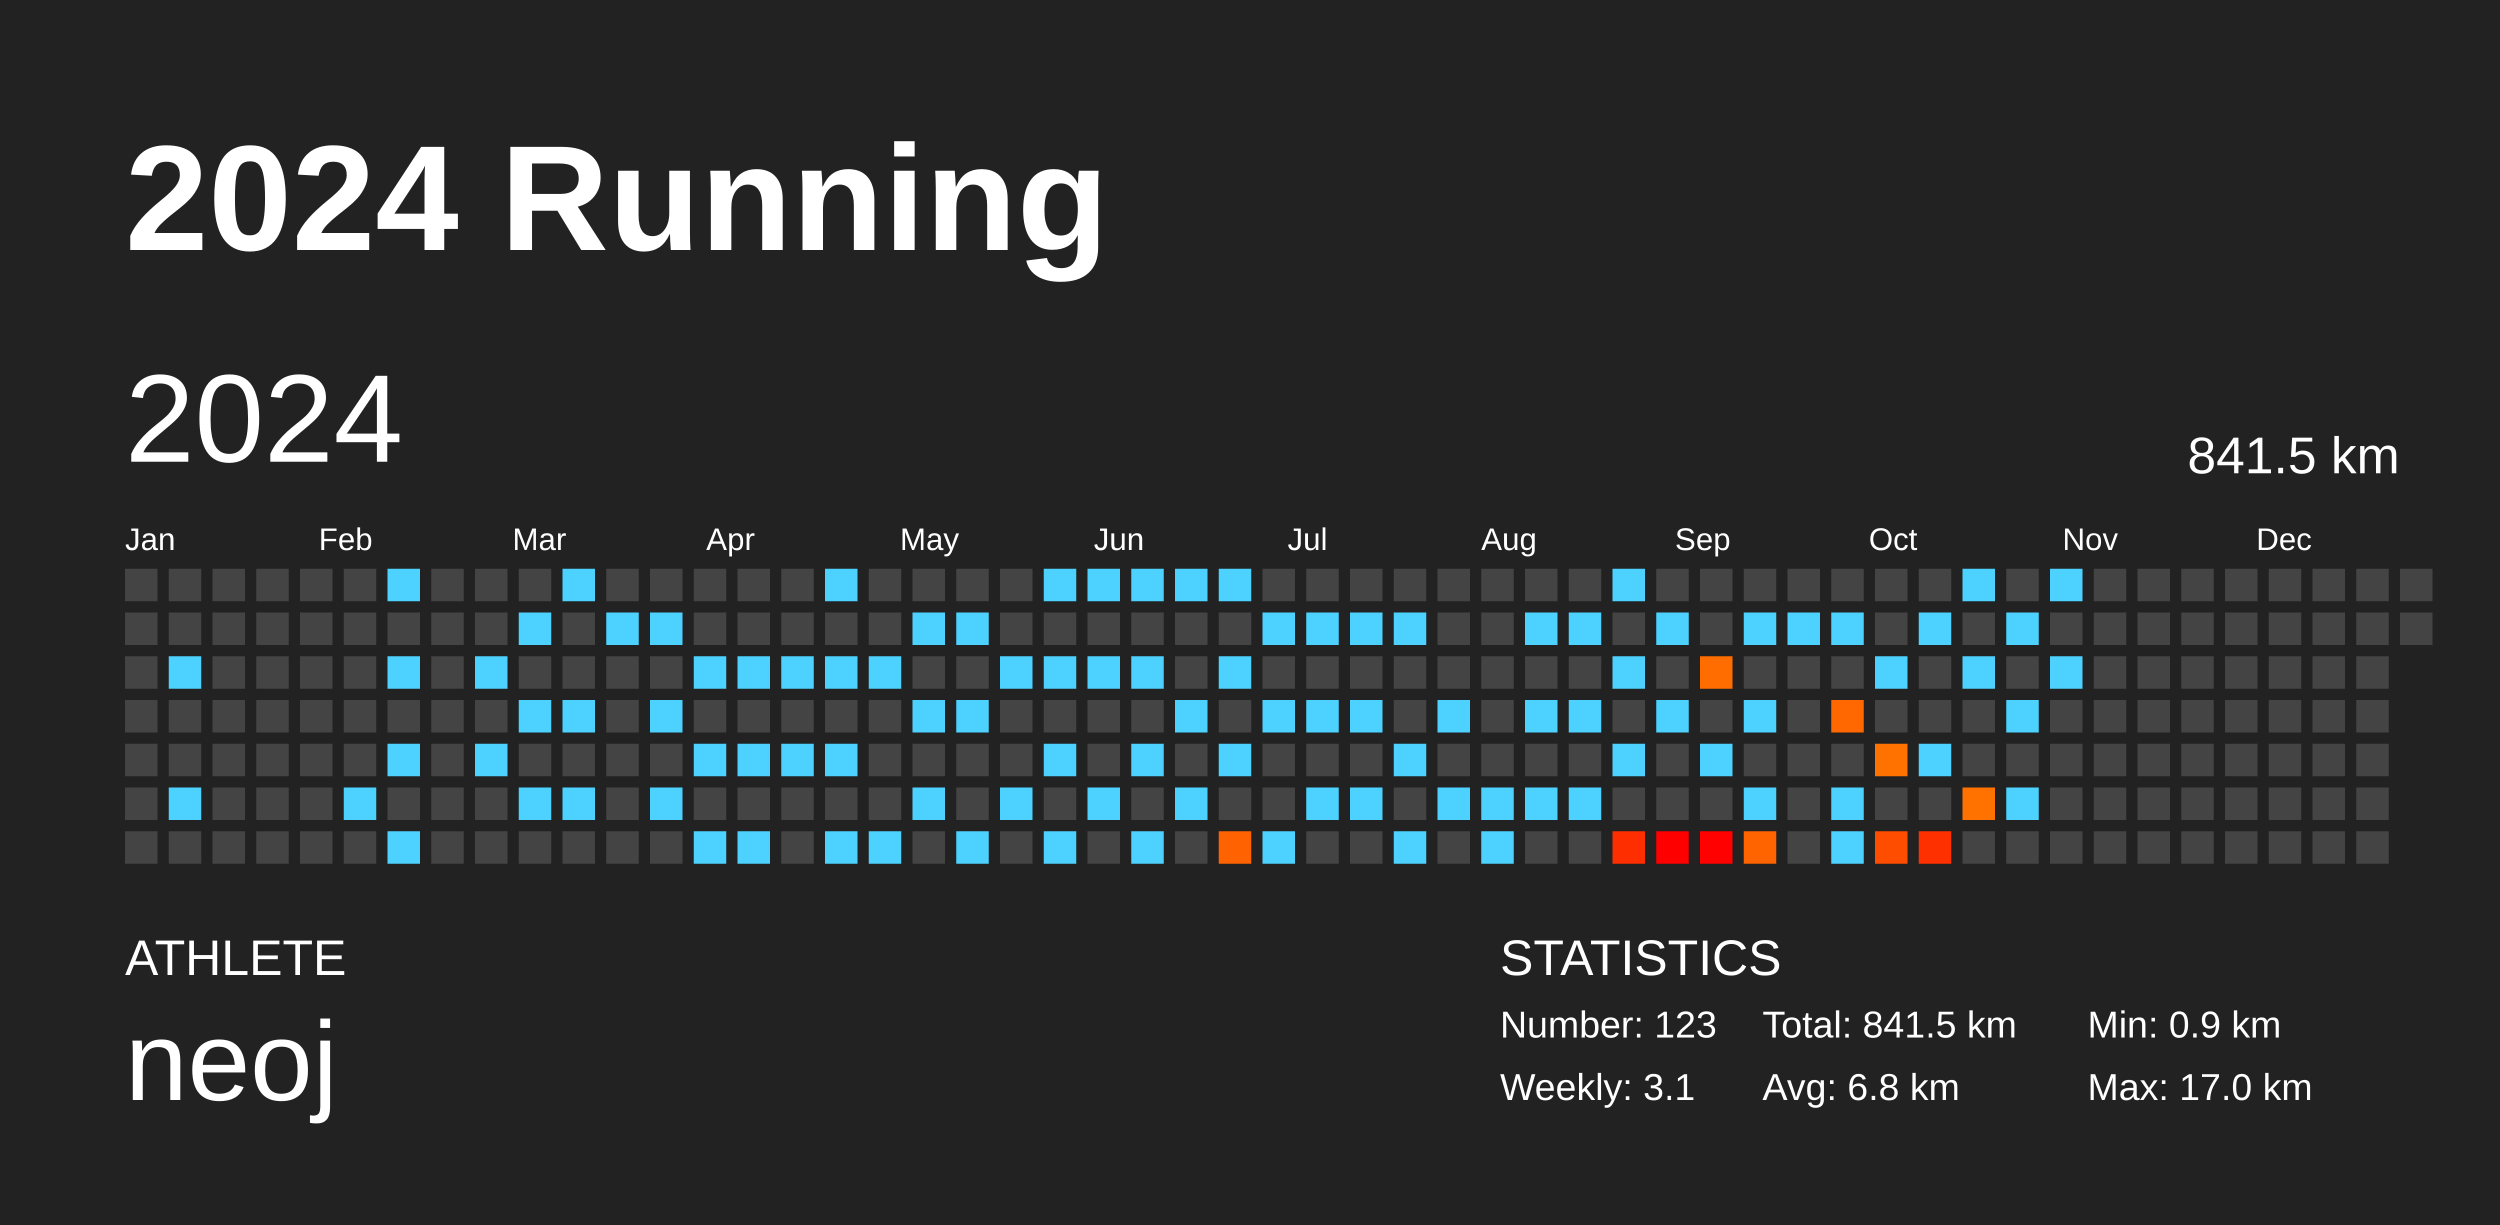
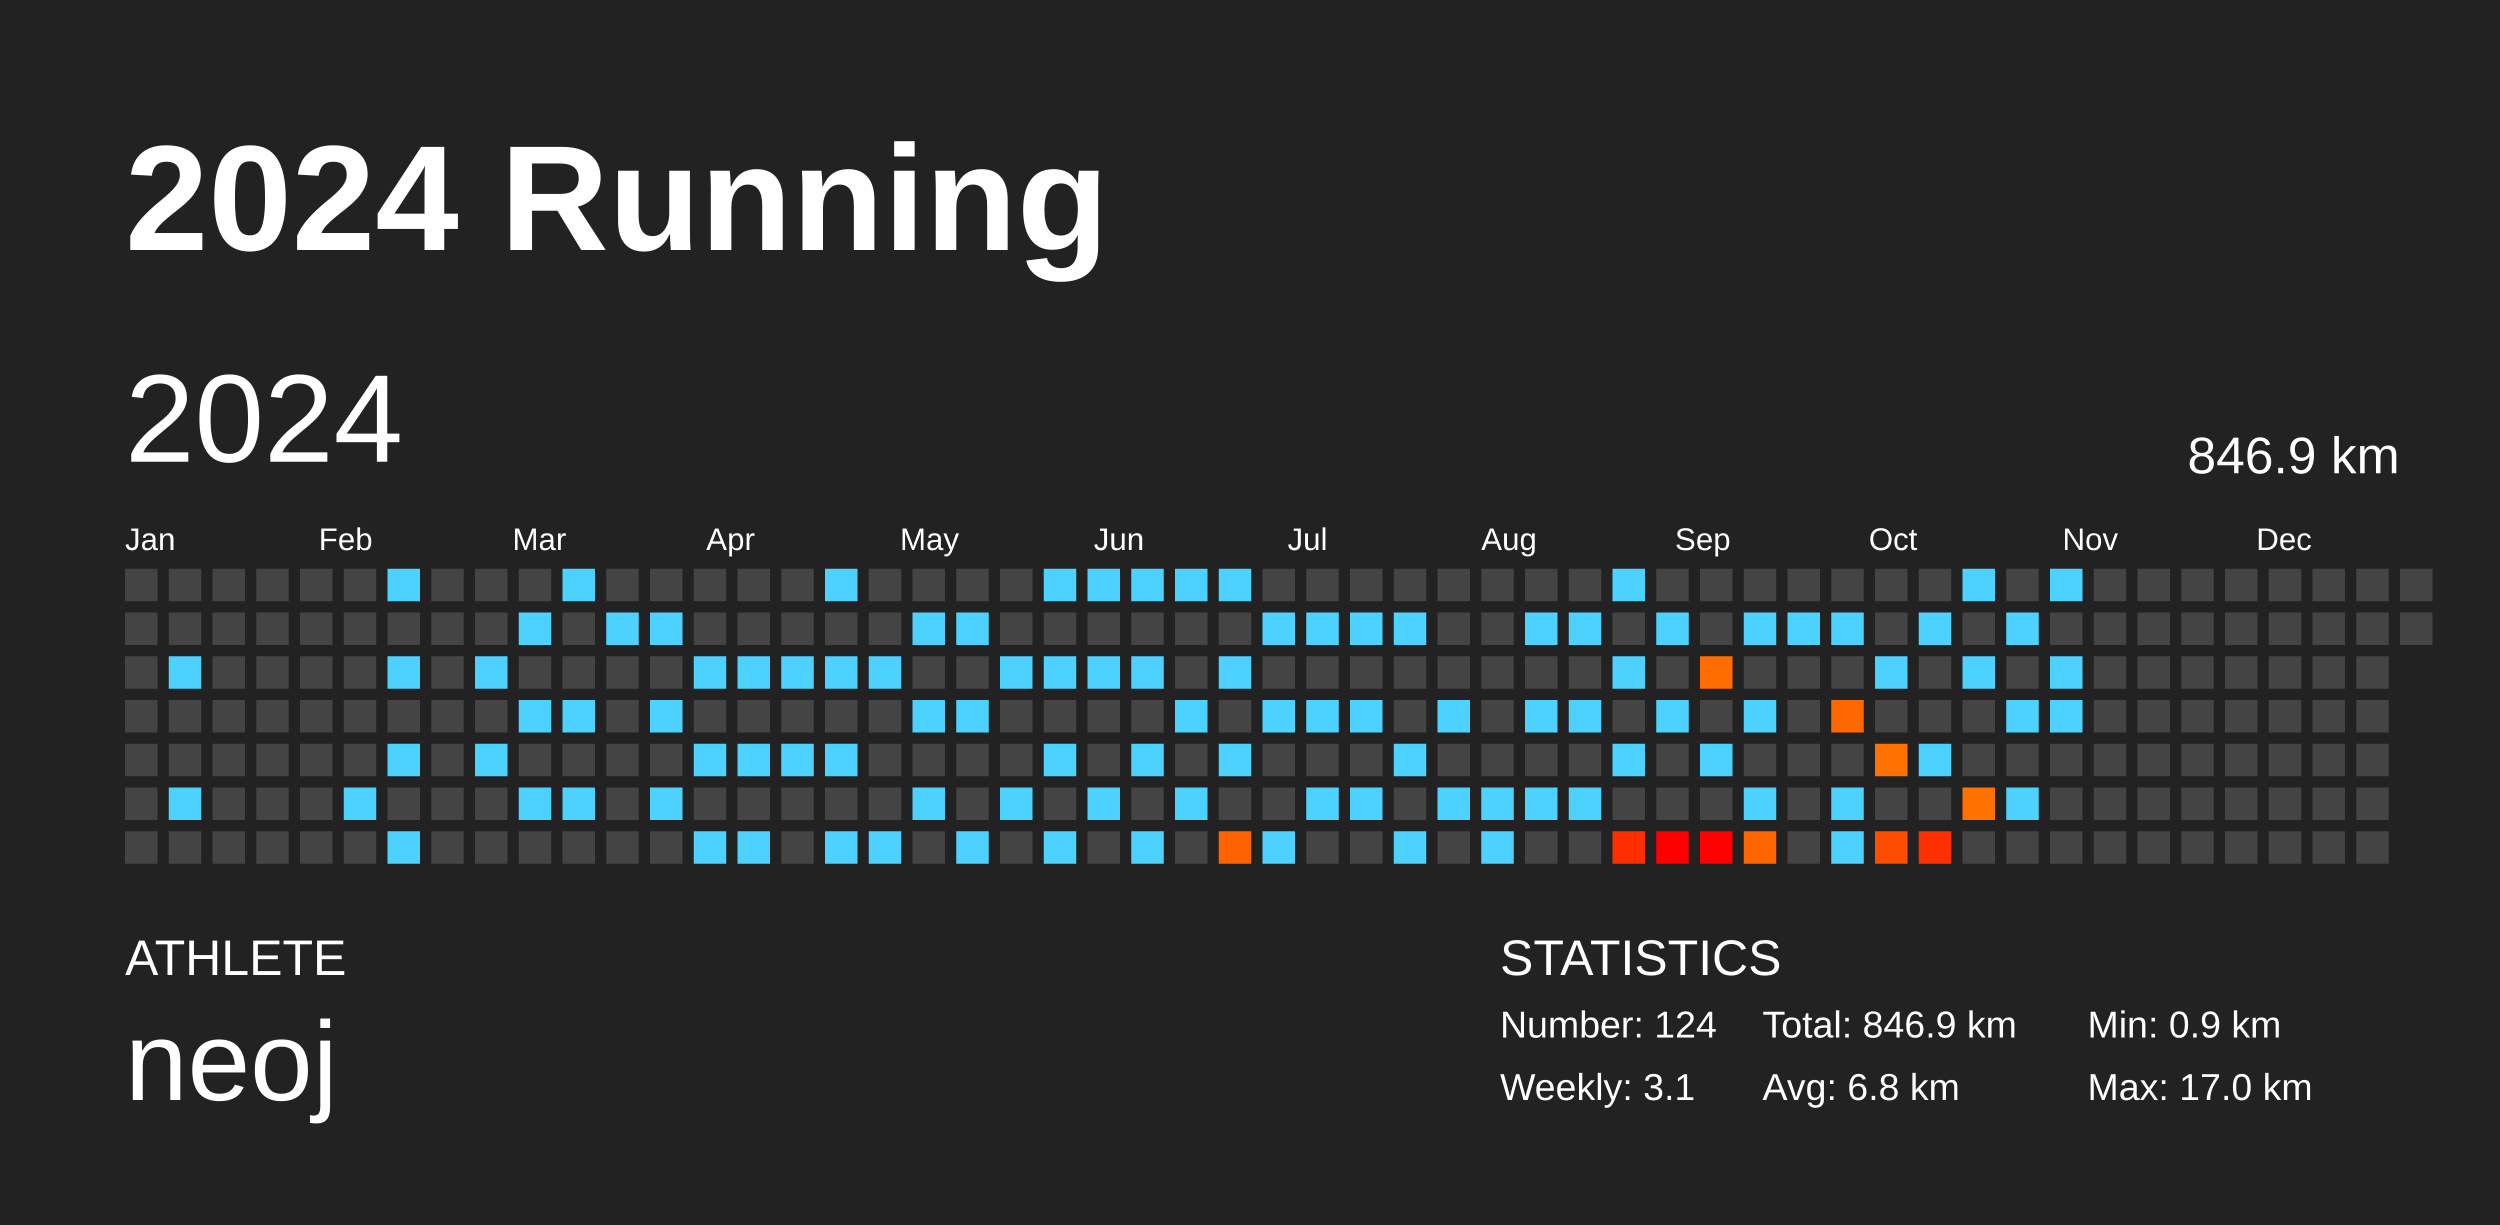
<svg xmlns="http://www.w3.org/2000/svg" baseProfile="full" height="98mm" version="1.1" viewBox="0,0,200,98" width="200mm">
  <defs />
  <rect fill="#222222" height="98" width="200" x="0" y="0" />
  <text fill="#FFFFFF" style="font-size:12px; font-family:Arial; font-weight:bold;" x="10" y="20">2024 Running</text>
  <text fill="#FFFFFF" style="font-size:4px; font-family:Arial" x="10" y="78">ATHLETE</text>
  <text fill="#FFFFFF" style="font-size:9px; font-family:Arial" x="10" y="88">neoj</text>
  <text fill="#FFFFFF" style="font-size:4px; font-family:Arial" x="120" y="78">STATISTICS</text>
-   <text fill="#FFFFFF" style="font-size:3px; font-family:Arial" x="120" y="83">Number: 123</text>
+   <text fill="#FFFFFF" style="font-size:3px; font-family:Arial" x="120" y="83">Number: 124</text>
  <text fill="#FFFFFF" style="font-size:3px; font-family:Arial" x="120" y="88">Weekly: 3.1</text>
-   <text fill="#FFFFFF" style="font-size:3px; font-family:Arial" x="141" y="83">Total: 841.5 km</text>
+   <text fill="#FFFFFF" style="font-size:3px; font-family:Arial" x="141" y="83">Total: 846.9 km</text>
  <text fill="#FFFFFF" style="font-size:3px; font-family:Arial" x="141" y="88">Avg: 6.8 km</text>
  <text fill="#FFFFFF" style="font-size:3px; font-family:Arial" x="167" y="83">Min: 0.9 km</text>
  <text fill="#FFFFFF" style="font-size:3px; font-family:Arial" x="167" y="88">Max: 17.0 km</text>
  <text dominant-baseline="hanging" fill="#FFFFFF" style="font-size:10.0px; font-family:Arial;" x="10" y="30">2024</text>
-   <text dominant-baseline="hanging" fill="#FFFFFF" style="font-size:4.125px; font-family:Arial;" x="175" y="35">841.5 km</text>
+   <text dominant-baseline="hanging" fill="#FFFFFF" style="font-size:4.125px; font-family:Arial;" x="175" y="35">846.9 km</text>
  <text fill="#FFFFFF" style="font-size:2.5px; font-family:Arial" x="10.0" y="44">Jan</text>
  <text fill="#FFFFFF" style="font-size:2.5px; font-family:Arial" x="25.5" y="44">Feb</text>
  <text fill="#FFFFFF" style="font-size:2.5px; font-family:Arial" x="41.0" y="44">Mar</text>
  <text fill="#FFFFFF" style="font-size:2.5px; font-family:Arial" x="56.5" y="44">Apr</text>
  <text fill="#FFFFFF" style="font-size:2.5px; font-family:Arial" x="72.0" y="44">May</text>
  <text fill="#FFFFFF" style="font-size:2.5px; font-family:Arial" x="87.5" y="44">Jun</text>
  <text fill="#FFFFFF" style="font-size:2.5px; font-family:Arial" x="103.0" y="44">Jul</text>
  <text fill="#FFFFFF" style="font-size:2.5px; font-family:Arial" x="118.5" y="44">Aug</text>
  <text fill="#FFFFFF" style="font-size:2.5px; font-family:Arial" x="134.0" y="44">Sep</text>
  <text fill="#FFFFFF" style="font-size:2.5px; font-family:Arial" x="149.5" y="44">Oct</text>
  <text fill="#FFFFFF" style="font-size:2.5px; font-family:Arial" x="165.0" y="44">Nov</text>
  <text fill="#FFFFFF" style="font-size:2.5px; font-family:Arial" x="180.5" y="44">Dec</text>
  <rect fill="#444444" height="2.6" width="2.6" x="10.0" y="45.5" />
  <rect fill="#444444" height="2.6" width="2.6" x="10.0" y="49.0" />
  <rect fill="#444444" height="2.6" width="2.6" x="10.0" y="52.5" />
  <rect fill="#444444" height="2.6" width="2.6" x="10.0" y="56.0" />
  <rect fill="#444444" height="2.6" width="2.6" x="10.0" y="59.5" />
  <rect fill="#444444" height="2.6" width="2.6" x="10.0" y="63.0" />
  <rect fill="#444444" height="2.6" width="2.6" x="10.0" y="66.5" />
  <rect fill="#444444" height="2.6" width="2.6" x="13.5" y="45.5" />
  <rect fill="#444444" height="2.6" width="2.6" x="13.5" y="49.0" />
  <rect fill="#4dd2ff" height="2.6" width="2.6" x="13.5" y="52.5" />
  <rect fill="#444444" height="2.6" width="2.6" x="13.5" y="56.0" />
  <rect fill="#444444" height="2.6" width="2.6" x="13.5" y="59.5" />
  <rect fill="#4dd2ff" height="2.6" width="2.6" x="13.5" y="63.0" />
  <rect fill="#444444" height="2.6" width="2.6" x="13.5" y="66.5" />
  <rect fill="#444444" height="2.6" width="2.6" x="17.0" y="45.5" />
  <rect fill="#444444" height="2.6" width="2.6" x="17.0" y="49.0" />
  <rect fill="#444444" height="2.6" width="2.6" x="17.0" y="52.5" />
  <rect fill="#444444" height="2.6" width="2.6" x="17.0" y="56.0" />
  <rect fill="#444444" height="2.6" width="2.6" x="17.0" y="59.5" />
  <rect fill="#444444" height="2.6" width="2.6" x="17.0" y="63.0" />
  <rect fill="#444444" height="2.6" width="2.6" x="17.0" y="66.5" />
  <rect fill="#444444" height="2.6" width="2.6" x="20.5" y="45.5" />
  <rect fill="#444444" height="2.6" width="2.6" x="20.5" y="49.0" />
  <rect fill="#444444" height="2.6" width="2.6" x="20.5" y="52.5" />
  <rect fill="#444444" height="2.6" width="2.6" x="20.5" y="56.0" />
  <rect fill="#444444" height="2.6" width="2.6" x="20.5" y="59.5" />
  <rect fill="#444444" height="2.6" width="2.6" x="20.5" y="63.0" />
  <rect fill="#444444" height="2.6" width="2.6" x="20.5" y="66.5" />
  <rect fill="#444444" height="2.6" width="2.6" x="24.0" y="45.5" />
  <rect fill="#444444" height="2.6" width="2.6" x="24.0" y="49.0" />
  <rect fill="#444444" height="2.6" width="2.6" x="24.0" y="52.5" />
  <rect fill="#444444" height="2.6" width="2.6" x="24.0" y="56.0" />
  <rect fill="#444444" height="2.6" width="2.6" x="24.0" y="59.5" />
  <rect fill="#444444" height="2.6" width="2.6" x="24.0" y="63.0" />
  <rect fill="#444444" height="2.6" width="2.6" x="24.0" y="66.5" />
  <rect fill="#444444" height="2.6" width="2.6" x="27.5" y="45.5" />
  <rect fill="#444444" height="2.6" width="2.6" x="27.5" y="49.0" />
  <rect fill="#444444" height="2.6" width="2.6" x="27.5" y="52.5" />
  <rect fill="#444444" height="2.6" width="2.6" x="27.5" y="56.0" />
  <rect fill="#444444" height="2.6" width="2.6" x="27.5" y="59.5" />
  <rect fill="#4dd2ff" height="2.6" width="2.6" x="27.5" y="63.0" />
  <rect fill="#444444" height="2.6" width="2.6" x="27.5" y="66.5" />
  <rect fill="#4dd2ff" height="2.6" width="2.6" x="31.0" y="45.5" />
  <rect fill="#444444" height="2.6" width="2.6" x="31.0" y="49.0" />
  <rect fill="#4dd2ff" height="2.6" width="2.6" x="31.0" y="52.5" />
  <rect fill="#444444" height="2.6" width="2.6" x="31.0" y="56.0" />
  <rect fill="#4dd2ff" height="2.6" width="2.6" x="31.0" y="59.5" />
  <rect fill="#444444" height="2.6" width="2.6" x="31.0" y="63.0" />
  <rect fill="#4dd2ff" height="2.6" width="2.6" x="31.0" y="66.5" />
  <rect fill="#444444" height="2.6" width="2.6" x="34.5" y="45.5" />
  <rect fill="#444444" height="2.6" width="2.6" x="34.5" y="49.0" />
  <rect fill="#444444" height="2.6" width="2.6" x="34.5" y="52.5" />
  <rect fill="#444444" height="2.6" width="2.6" x="34.5" y="56.0" />
  <rect fill="#444444" height="2.6" width="2.6" x="34.5" y="59.5" />
  <rect fill="#444444" height="2.6" width="2.6" x="34.5" y="63.0" />
  <rect fill="#444444" height="2.6" width="2.6" x="34.5" y="66.5" />
  <rect fill="#444444" height="2.6" width="2.6" x="38.0" y="45.5" />
  <rect fill="#444444" height="2.6" width="2.6" x="38.0" y="49.0" />
  <rect fill="#4dd2ff" height="2.6" width="2.6" x="38.0" y="52.5" />
  <rect fill="#444444" height="2.6" width="2.6" x="38.0" y="56.0" />
  <rect fill="#4dd2ff" height="2.6" width="2.6" x="38.0" y="59.5" />
  <rect fill="#444444" height="2.6" width="2.6" x="38.0" y="63.0" />
  <rect fill="#444444" height="2.6" width="2.6" x="38.0" y="66.5" />
  <rect fill="#444444" height="2.6" width="2.6" x="41.5" y="45.5" />
  <rect fill="#4dd2ff" height="2.6" width="2.6" x="41.5" y="49.0" />
  <rect fill="#444444" height="2.6" width="2.6" x="41.5" y="52.5" />
  <rect fill="#4dd2ff" height="2.6" width="2.6" x="41.5" y="56.0" />
  <rect fill="#444444" height="2.6" width="2.6" x="41.5" y="59.5" />
  <rect fill="#4dd2ff" height="2.6" width="2.6" x="41.5" y="63.0" />
  <rect fill="#444444" height="2.6" width="2.6" x="41.5" y="66.5" />
  <rect fill="#4dd2ff" height="2.6" width="2.6" x="45.0" y="45.5" />
  <rect fill="#444444" height="2.6" width="2.6" x="45.0" y="49.0" />
  <rect fill="#444444" height="2.6" width="2.6" x="45.0" y="52.5" />
  <rect fill="#4dd2ff" height="2.6" width="2.6" x="45.0" y="56.0" />
  <rect fill="#444444" height="2.6" width="2.6" x="45.0" y="59.5" />
  <rect fill="#4dd2ff" height="2.6" width="2.6" x="45.0" y="63.0" />
  <rect fill="#444444" height="2.6" width="2.6" x="45.0" y="66.5" />
  <rect fill="#444444" height="2.6" width="2.6" x="48.5" y="45.5" />
  <rect fill="#4dd2ff" height="2.6" width="2.6" x="48.5" y="49.0" />
  <rect fill="#444444" height="2.6" width="2.6" x="48.5" y="52.5" />
  <rect fill="#444444" height="2.6" width="2.6" x="48.5" y="56.0" />
  <rect fill="#444444" height="2.6" width="2.6" x="48.5" y="59.5" />
  <rect fill="#444444" height="2.6" width="2.6" x="48.5" y="63.0" />
  <rect fill="#444444" height="2.6" width="2.6" x="48.5" y="66.5" />
  <rect fill="#444444" height="2.6" width="2.6" x="52.0" y="45.5" />
  <rect fill="#4dd2ff" height="2.6" width="2.6" x="52.0" y="49.0" />
  <rect fill="#444444" height="2.6" width="2.6" x="52.0" y="52.5" />
  <rect fill="#4dd2ff" height="2.6" width="2.6" x="52.0" y="56.0" />
  <rect fill="#444444" height="2.6" width="2.6" x="52.0" y="59.5" />
  <rect fill="#4dd2ff" height="2.6" width="2.6" x="52.0" y="63.0" />
  <rect fill="#444444" height="2.6" width="2.6" x="52.0" y="66.5" />
  <rect fill="#444444" height="2.6" width="2.6" x="55.5" y="45.5" />
  <rect fill="#444444" height="2.6" width="2.6" x="55.5" y="49.0" />
  <rect fill="#4dd2ff" height="2.6" width="2.6" x="55.5" y="52.5" />
  <rect fill="#444444" height="2.6" width="2.6" x="55.5" y="56.0" />
  <rect fill="#4dd2ff" height="2.6" width="2.6" x="55.5" y="59.5" />
  <rect fill="#444444" height="2.6" width="2.6" x="55.5" y="63.0" />
  <rect fill="#4dd2ff" height="2.6" width="2.6" x="55.5" y="66.5" />
  <rect fill="#444444" height="2.6" width="2.6" x="59.0" y="45.5" />
  <rect fill="#444444" height="2.6" width="2.6" x="59.0" y="49.0" />
  <rect fill="#4dd2ff" height="2.6" width="2.6" x="59.0" y="52.5" />
  <rect fill="#444444" height="2.6" width="2.6" x="59.0" y="56.0" />
  <rect fill="#4dd2ff" height="2.6" width="2.6" x="59.0" y="59.5" />
  <rect fill="#444444" height="2.6" width="2.6" x="59.0" y="63.0" />
  <rect fill="#4dd2ff" height="2.6" width="2.6" x="59.0" y="66.5" />
  <rect fill="#444444" height="2.6" width="2.6" x="62.5" y="45.5" />
  <rect fill="#444444" height="2.6" width="2.6" x="62.5" y="49.0" />
  <rect fill="#4dd2ff" height="2.6" width="2.6" x="62.5" y="52.5" />
  <rect fill="#444444" height="2.6" width="2.6" x="62.5" y="56.0" />
  <rect fill="#4dd2ff" height="2.6" width="2.6" x="62.5" y="59.5" />
  <rect fill="#444444" height="2.6" width="2.6" x="62.5" y="63.0" />
  <rect fill="#444444" height="2.6" width="2.6" x="62.5" y="66.5" />
  <rect fill="#4dd2ff" height="2.6" width="2.6" x="66.0" y="45.5" />
  <rect fill="#444444" height="2.6" width="2.6" x="66.0" y="49.0" />
  <rect fill="#4dd2ff" height="2.6" width="2.6" x="66.0" y="52.5" />
  <rect fill="#444444" height="2.6" width="2.6" x="66.0" y="56.0" />
  <rect fill="#4dd2ff" height="2.6" width="2.6" x="66.0" y="59.5" />
  <rect fill="#444444" height="2.6" width="2.6" x="66.0" y="63.0" />
  <rect fill="#4dd2ff" height="2.6" width="2.6" x="66.0" y="66.5" />
  <rect fill="#444444" height="2.6" width="2.6" x="69.5" y="45.5" />
  <rect fill="#444444" height="2.6" width="2.6" x="69.5" y="49.0" />
  <rect fill="#4dd2ff" height="2.6" width="2.6" x="69.5" y="52.5" />
  <rect fill="#444444" height="2.6" width="2.6" x="69.5" y="56.0" />
  <rect fill="#444444" height="2.6" width="2.6" x="69.5" y="59.5" />
  <rect fill="#444444" height="2.6" width="2.6" x="69.5" y="63.0" />
  <rect fill="#4dd2ff" height="2.6" width="2.6" x="69.5" y="66.5" />
  <rect fill="#444444" height="2.6" width="2.6" x="73.0" y="45.5" />
  <rect fill="#4dd2ff" height="2.6" width="2.6" x="73.0" y="49.0" />
  <rect fill="#444444" height="2.6" width="2.6" x="73.0" y="52.5" />
  <rect fill="#4dd2ff" height="2.6" width="2.6" x="73.0" y="56.0" />
  <rect fill="#444444" height="2.6" width="2.6" x="73.0" y="59.5" />
  <rect fill="#4dd2ff" height="2.6" width="2.6" x="73.0" y="63.0" />
  <rect fill="#444444" height="2.6" width="2.6" x="73.0" y="66.5" />
  <rect fill="#444444" height="2.6" width="2.6" x="76.5" y="45.5" />
  <rect fill="#4dd2ff" height="2.6" width="2.6" x="76.5" y="49.0" />
  <rect fill="#444444" height="2.6" width="2.6" x="76.5" y="52.5" />
  <rect fill="#4dd2ff" height="2.6" width="2.6" x="76.5" y="56.0" />
  <rect fill="#444444" height="2.6" width="2.6" x="76.5" y="59.5" />
  <rect fill="#444444" height="2.6" width="2.6" x="76.5" y="63.0" />
  <rect fill="#4dd2ff" height="2.6" width="2.6" x="76.5" y="66.5" />
  <rect fill="#444444" height="2.6" width="2.6" x="80.0" y="45.5" />
  <rect fill="#444444" height="2.6" width="2.6" x="80.0" y="49.0" />
  <rect fill="#4dd2ff" height="2.6" width="2.6" x="80.0" y="52.5" />
  <rect fill="#444444" height="2.6" width="2.6" x="80.0" y="56.0" />
  <rect fill="#444444" height="2.6" width="2.6" x="80.0" y="59.5" />
  <rect fill="#4dd2ff" height="2.6" width="2.6" x="80.0" y="63.0" />
  <rect fill="#444444" height="2.6" width="2.6" x="80.0" y="66.5" />
  <rect fill="#4dd2ff" height="2.6" width="2.6" x="83.5" y="45.5" />
  <rect fill="#444444" height="2.6" width="2.6" x="83.5" y="49.0" />
  <rect fill="#4dd2ff" height="2.6" width="2.6" x="83.5" y="52.5" />
  <rect fill="#444444" height="2.6" width="2.6" x="83.5" y="56.0" />
  <rect fill="#4dd2ff" height="2.6" width="2.6" x="83.5" y="59.5" />
  <rect fill="#444444" height="2.6" width="2.6" x="83.5" y="63.0" />
  <rect fill="#4dd2ff" height="2.6" width="2.6" x="83.5" y="66.5" />
  <rect fill="#4dd2ff" height="2.6" width="2.6" x="87.0" y="45.5" />
  <rect fill="#444444" height="2.6" width="2.6" x="87.0" y="49.0" />
  <rect fill="#4dd2ff" height="2.6" width="2.6" x="87.0" y="52.5" />
  <rect fill="#444444" height="2.6" width="2.6" x="87.0" y="56.0" />
  <rect fill="#444444" height="2.6" width="2.6" x="87.0" y="59.5" />
  <rect fill="#4dd2ff" height="2.6" width="2.6" x="87.0" y="63.0" />
  <rect fill="#444444" height="2.6" width="2.6" x="87.0" y="66.5" />
  <rect fill="#4dd2ff" height="2.6" width="2.6" x="90.5" y="45.5" />
  <rect fill="#444444" height="2.6" width="2.6" x="90.5" y="49.0" />
  <rect fill="#4dd2ff" height="2.6" width="2.6" x="90.5" y="52.5" />
  <rect fill="#444444" height="2.6" width="2.6" x="90.5" y="56.0" />
  <rect fill="#4dd2ff" height="2.6" width="2.6" x="90.5" y="59.5" />
  <rect fill="#444444" height="2.6" width="2.6" x="90.5" y="63.0" />
  <rect fill="#4dd2ff" height="2.6" width="2.6" x="90.5" y="66.5" />
  <rect fill="#4dd2ff" height="2.6" width="2.6" x="94.0" y="45.5" />
  <rect fill="#444444" height="2.6" width="2.6" x="94.0" y="49.0" />
  <rect fill="#444444" height="2.6" width="2.6" x="94.0" y="52.5" />
  <rect fill="#4dd2ff" height="2.6" width="2.6" x="94.0" y="56.0" />
  <rect fill="#444444" height="2.6" width="2.6" x="94.0" y="59.5" />
  <rect fill="#4dd2ff" height="2.6" width="2.6" x="94.0" y="63.0" />
  <rect fill="#444444" height="2.6" width="2.6" x="94.0" y="66.5" />
  <rect fill="#4dd2ff" height="2.6" width="2.6" x="97.5" y="45.5" />
  <rect fill="#444444" height="2.6" width="2.6" x="97.5" y="49.0" />
  <rect fill="#4dd2ff" height="2.6" width="2.6" x="97.5" y="52.5" />
  <rect fill="#444444" height="2.6" width="2.6" x="97.5" y="56.0" />
  <rect fill="#4dd2ff" height="2.6" width="2.6" x="97.5" y="59.5" />
  <rect fill="#444444" height="2.6" width="2.6" x="97.5" y="63.0" />
  <rect fill="#ff6200" height="2.6" width="2.6" x="97.5" y="66.5" />
  <rect fill="#444444" height="2.6" width="2.6" x="101.0" y="45.5" />
  <rect fill="#4dd2ff" height="2.6" width="2.6" x="101.0" y="49.0" />
  <rect fill="#444444" height="2.6" width="2.6" x="101.0" y="52.5" />
  <rect fill="#4dd2ff" height="2.6" width="2.6" x="101.0" y="56.0" />
  <rect fill="#444444" height="2.6" width="2.6" x="101.0" y="59.5" />
  <rect fill="#444444" height="2.6" width="2.6" x="101.0" y="63.0" />
  <rect fill="#4dd2ff" height="2.6" width="2.6" x="101.0" y="66.5" />
  <rect fill="#444444" height="2.6" width="2.6" x="104.5" y="45.5" />
  <rect fill="#4dd2ff" height="2.6" width="2.6" x="104.5" y="49.0" />
  <rect fill="#444444" height="2.6" width="2.6" x="104.5" y="52.5" />
  <rect fill="#4dd2ff" height="2.6" width="2.6" x="104.5" y="56.0" />
  <rect fill="#444444" height="2.6" width="2.6" x="104.5" y="59.5" />
  <rect fill="#4dd2ff" height="2.6" width="2.6" x="104.5" y="63.0" />
  <rect fill="#444444" height="2.6" width="2.6" x="104.5" y="66.5" />
  <rect fill="#444444" height="2.6" width="2.6" x="108.0" y="45.5" />
  <rect fill="#4dd2ff" height="2.6" width="2.6" x="108.0" y="49.0" />
  <rect fill="#444444" height="2.6" width="2.6" x="108.0" y="52.5" />
  <rect fill="#4dd2ff" height="2.6" width="2.6" x="108.0" y="56.0" />
  <rect fill="#444444" height="2.6" width="2.6" x="108.0" y="59.5" />
  <rect fill="#4dd2ff" height="2.6" width="2.6" x="108.0" y="63.0" />
  <rect fill="#444444" height="2.6" width="2.6" x="108.0" y="66.5" />
  <rect fill="#444444" height="2.6" width="2.6" x="111.5" y="45.5" />
  <rect fill="#4dd2ff" height="2.6" width="2.6" x="111.5" y="49.0" />
  <rect fill="#444444" height="2.6" width="2.6" x="111.5" y="52.5" />
  <rect fill="#444444" height="2.6" width="2.6" x="111.5" y="56.0" />
  <rect fill="#4dd2ff" height="2.6" width="2.6" x="111.5" y="59.5" />
  <rect fill="#444444" height="2.6" width="2.6" x="111.5" y="63.0" />
  <rect fill="#4dd2ff" height="2.6" width="2.6" x="111.5" y="66.5" />
  <rect fill="#444444" height="2.6" width="2.6" x="115.0" y="45.5" />
  <rect fill="#444444" height="2.6" width="2.6" x="115.0" y="49.0" />
  <rect fill="#444444" height="2.6" width="2.6" x="115.0" y="52.5" />
  <rect fill="#4dd2ff" height="2.6" width="2.6" x="115.0" y="56.0" />
  <rect fill="#444444" height="2.6" width="2.6" x="115.0" y="59.5" />
  <rect fill="#4dd2ff" height="2.6" width="2.6" x="115.0" y="63.0" />
  <rect fill="#444444" height="2.6" width="2.6" x="115.0" y="66.5" />
  <rect fill="#444444" height="2.6" width="2.6" x="118.5" y="45.5" />
  <rect fill="#444444" height="2.6" width="2.6" x="118.5" y="49.0" />
  <rect fill="#444444" height="2.6" width="2.6" x="118.5" y="52.5" />
  <rect fill="#444444" height="2.6" width="2.6" x="118.5" y="56.0" />
  <rect fill="#444444" height="2.6" width="2.6" x="118.5" y="59.5" />
  <rect fill="#4dd2ff" height="2.6" width="2.6" x="118.5" y="63.0" />
  <rect fill="#4dd2ff" height="2.6" width="2.6" x="118.5" y="66.5" />
  <rect fill="#444444" height="2.6" width="2.6" x="122.0" y="45.5" />
  <rect fill="#4dd2ff" height="2.6" width="2.6" x="122.0" y="49.0" />
  <rect fill="#444444" height="2.6" width="2.6" x="122.0" y="52.5" />
  <rect fill="#4dd2ff" height="2.6" width="2.6" x="122.0" y="56.0" />
  <rect fill="#444444" height="2.6" width="2.6" x="122.0" y="59.5" />
  <rect fill="#4dd2ff" height="2.6" width="2.6" x="122.0" y="63.0" />
  <rect fill="#444444" height="2.6" width="2.6" x="122.0" y="66.5" />
  <rect fill="#444444" height="2.6" width="2.6" x="125.5" y="45.5" />
  <rect fill="#4dd2ff" height="2.6" width="2.6" x="125.5" y="49.0" />
  <rect fill="#444444" height="2.6" width="2.6" x="125.5" y="52.5" />
  <rect fill="#4dd2ff" height="2.6" width="2.6" x="125.5" y="56.0" />
  <rect fill="#444444" height="2.6" width="2.6" x="125.5" y="59.5" />
  <rect fill="#4dd2ff" height="2.6" width="2.6" x="125.5" y="63.0" />
  <rect fill="#444444" height="2.6" width="2.6" x="125.5" y="66.5" />
  <rect fill="#4dd2ff" height="2.6" width="2.6" x="129.0" y="45.5" />
  <rect fill="#444444" height="2.6" width="2.6" x="129.0" y="49.0" />
  <rect fill="#4dd2ff" height="2.6" width="2.6" x="129.0" y="52.5" />
  <rect fill="#444444" height="2.6" width="2.6" x="129.0" y="56.0" />
  <rect fill="#4dd2ff" height="2.6" width="2.6" x="129.0" y="59.5" />
  <rect fill="#444444" height="2.6" width="2.6" x="129.0" y="63.0" />
  <rect fill="#ff2e00" height="2.6" width="2.6" x="129.0" y="66.5" />
  <rect fill="#444444" height="2.6" width="2.6" x="132.5" y="45.5" />
  <rect fill="#4dd2ff" height="2.6" width="2.6" x="132.5" y="49.0" />
  <rect fill="#444444" height="2.6" width="2.6" x="132.5" y="52.5" />
  <rect fill="#4dd2ff" height="2.6" width="2.6" x="132.5" y="56.0" />
  <rect fill="#444444" height="2.6" width="2.6" x="132.5" y="59.5" />
  <rect fill="#444444" height="2.6" width="2.6" x="132.5" y="63.0" />
  <rect fill="#ff0000" height="2.6" width="2.6" x="132.5" y="66.5" />
  <rect fill="#444444" height="2.6" width="2.6" x="136.0" y="45.5" />
  <rect fill="#444444" height="2.6" width="2.6" x="136.0" y="49.0" />
  <rect fill="#ff6d00" height="2.6" width="2.6" x="136.0" y="52.5" />
  <rect fill="#444444" height="2.6" width="2.6" x="136.0" y="56.0" />
  <rect fill="#4dd2ff" height="2.6" width="2.6" x="136.0" y="59.5" />
  <rect fill="#444444" height="2.6" width="2.6" x="136.0" y="63.0" />
  <rect fill="#ff0100" height="2.6" width="2.6" x="136.0" y="66.5" />
  <rect fill="#444444" height="2.6" width="2.6" x="139.5" y="45.5" />
  <rect fill="#4dd2ff" height="2.6" width="2.6" x="139.5" y="49.0" />
  <rect fill="#444444" height="2.6" width="2.6" x="139.5" y="52.5" />
  <rect fill="#4dd2ff" height="2.6" width="2.6" x="139.5" y="56.0" />
  <rect fill="#444444" height="2.6" width="2.6" x="139.5" y="59.5" />
  <rect fill="#4dd2ff" height="2.6" width="2.6" x="139.5" y="63.0" />
  <rect fill="#ff6400" height="2.6" width="2.6" x="139.5" y="66.5" />
  <rect fill="#444444" height="2.6" width="2.6" x="143.0" y="45.5" />
  <rect fill="#4dd2ff" height="2.6" width="2.6" x="143.0" y="49.0" />
  <rect fill="#444444" height="2.6" width="2.6" x="143.0" y="52.5" />
  <rect fill="#444444" height="2.6" width="2.6" x="143.0" y="56.0" />
  <rect fill="#444444" height="2.6" width="2.6" x="143.0" y="59.5" />
  <rect fill="#444444" height="2.6" width="2.6" x="143.0" y="63.0" />
  <rect fill="#444444" height="2.6" width="2.6" x="143.0" y="66.5" />
  <rect fill="#444444" height="2.6" width="2.6" x="146.5" y="45.5" />
  <rect fill="#4dd2ff" height="2.6" width="2.6" x="146.5" y="49.0" />
  <rect fill="#444444" height="2.6" width="2.6" x="146.5" y="52.5" />
  <rect fill="#ff6700" height="2.6" width="2.6" x="146.5" y="56.0" />
  <rect fill="#444444" height="2.6" width="2.6" x="146.5" y="59.5" />
  <rect fill="#4dd2ff" height="2.6" width="2.6" x="146.5" y="63.0" />
  <rect fill="#4dd2ff" height="2.6" width="2.6" x="146.5" y="66.5" />
  <rect fill="#444444" height="2.6" width="2.6" x="150.0" y="45.5" />
  <rect fill="#444444" height="2.6" width="2.6" x="150.0" y="49.0" />
  <rect fill="#4dd2ff" height="2.6" width="2.6" x="150.0" y="52.5" />
  <rect fill="#444444" height="2.6" width="2.6" x="150.0" y="56.0" />
  <rect fill="#ff7200" height="2.6" width="2.6" x="150.0" y="59.5" />
  <rect fill="#444444" height="2.6" width="2.6" x="150.0" y="63.0" />
  <rect fill="#ff4d00" height="2.6" width="2.6" x="150.0" y="66.5" />
  <rect fill="#444444" height="2.6" width="2.6" x="153.5" y="45.5" />
  <rect fill="#4dd2ff" height="2.6" width="2.6" x="153.5" y="49.0" />
  <rect fill="#444444" height="2.6" width="2.6" x="153.5" y="52.5" />
  <rect fill="#444444" height="2.6" width="2.6" x="153.5" y="56.0" />
  <rect fill="#4dd2ff" height="2.6" width="2.6" x="153.5" y="59.5" />
  <rect fill="#444444" height="2.6" width="2.6" x="153.5" y="63.0" />
  <rect fill="#ff3000" height="2.6" width="2.6" x="153.5" y="66.5" />
  <rect fill="#4dd2ff" height="2.6" width="2.6" x="157.0" y="45.5" />
  <rect fill="#444444" height="2.6" width="2.6" x="157.0" y="49.0" />
  <rect fill="#4dd2ff" height="2.6" width="2.6" x="157.0" y="52.5" />
  <rect fill="#444444" height="2.6" width="2.6" x="157.0" y="56.0" />
  <rect fill="#444444" height="2.6" width="2.6" x="157.0" y="59.5" />
  <rect fill="#ff7200" height="2.6" width="2.6" x="157.0" y="63.0" />
  <rect fill="#444444" height="2.6" width="2.6" x="157.0" y="66.5" />
  <rect fill="#444444" height="2.6" width="2.6" x="160.5" y="45.5" />
  <rect fill="#4dd2ff" height="2.6" width="2.6" x="160.5" y="49.0" />
  <rect fill="#444444" height="2.6" width="2.6" x="160.5" y="52.5" />
  <rect fill="#4dd2ff" height="2.6" width="2.6" x="160.5" y="56.0" />
  <rect fill="#444444" height="2.6" width="2.6" x="160.5" y="59.5" />
  <rect fill="#4dd2ff" height="2.6" width="2.6" x="160.5" y="63.0" />
  <rect fill="#444444" height="2.6" width="2.6" x="160.5" y="66.5" />
  <rect fill="#4dd2ff" height="2.6" width="2.6" x="164.0" y="45.5" />
  <rect fill="#444444" height="2.6" width="2.6" x="164.0" y="49.0" />
  <rect fill="#4dd2ff" height="2.6" width="2.6" x="164.0" y="52.5" />
-   <rect fill="#444444" height="2.6" width="2.6" x="164.0" y="56.0" />
+   <rect fill="#4dd2ff" height="2.6" width="2.6" x="164.0" y="56.0" />
  <rect fill="#444444" height="2.6" width="2.6" x="164.0" y="59.5" />
  <rect fill="#444444" height="2.6" width="2.6" x="164.0" y="63.0" />
  <rect fill="#444444" height="2.6" width="2.6" x="164.0" y="66.5" />
  <rect fill="#444444" height="2.6" width="2.6" x="167.5" y="45.5" />
  <rect fill="#444444" height="2.6" width="2.6" x="167.5" y="49.0" />
  <rect fill="#444444" height="2.6" width="2.6" x="167.5" y="52.5" />
  <rect fill="#444444" height="2.6" width="2.6" x="167.5" y="56.0" />
  <rect fill="#444444" height="2.6" width="2.6" x="167.5" y="59.5" />
  <rect fill="#444444" height="2.6" width="2.6" x="167.5" y="63.0" />
  <rect fill="#444444" height="2.6" width="2.6" x="167.5" y="66.5" />
  <rect fill="#444444" height="2.6" width="2.6" x="171.0" y="45.5" />
  <rect fill="#444444" height="2.6" width="2.6" x="171.0" y="49.0" />
  <rect fill="#444444" height="2.6" width="2.6" x="171.0" y="52.5" />
  <rect fill="#444444" height="2.6" width="2.6" x="171.0" y="56.0" />
  <rect fill="#444444" height="2.6" width="2.6" x="171.0" y="59.5" />
  <rect fill="#444444" height="2.6" width="2.6" x="171.0" y="63.0" />
  <rect fill="#444444" height="2.6" width="2.6" x="171.0" y="66.5" />
  <rect fill="#444444" height="2.6" width="2.6" x="174.5" y="45.5" />
  <rect fill="#444444" height="2.6" width="2.6" x="174.5" y="49.0" />
  <rect fill="#444444" height="2.6" width="2.6" x="174.5" y="52.5" />
  <rect fill="#444444" height="2.6" width="2.6" x="174.5" y="56.0" />
  <rect fill="#444444" height="2.6" width="2.6" x="174.5" y="59.5" />
  <rect fill="#444444" height="2.6" width="2.6" x="174.5" y="63.0" />
  <rect fill="#444444" height="2.6" width="2.6" x="174.5" y="66.5" />
  <rect fill="#444444" height="2.6" width="2.6" x="178.0" y="45.5" />
  <rect fill="#444444" height="2.6" width="2.6" x="178.0" y="49.0" />
  <rect fill="#444444" height="2.6" width="2.6" x="178.0" y="52.5" />
  <rect fill="#444444" height="2.6" width="2.6" x="178.0" y="56.0" />
  <rect fill="#444444" height="2.6" width="2.6" x="178.0" y="59.5" />
  <rect fill="#444444" height="2.6" width="2.6" x="178.0" y="63.0" />
  <rect fill="#444444" height="2.6" width="2.6" x="178.0" y="66.5" />
  <rect fill="#444444" height="2.6" width="2.6" x="181.5" y="45.5" />
  <rect fill="#444444" height="2.6" width="2.6" x="181.5" y="49.0" />
  <rect fill="#444444" height="2.6" width="2.6" x="181.5" y="52.5" />
  <rect fill="#444444" height="2.6" width="2.6" x="181.5" y="56.0" />
  <rect fill="#444444" height="2.6" width="2.6" x="181.5" y="59.5" />
  <rect fill="#444444" height="2.6" width="2.6" x="181.5" y="63.0" />
  <rect fill="#444444" height="2.6" width="2.6" x="181.5" y="66.5" />
  <rect fill="#444444" height="2.6" width="2.6" x="185.0" y="45.5" />
  <rect fill="#444444" height="2.6" width="2.6" x="185.0" y="49.0" />
  <rect fill="#444444" height="2.6" width="2.6" x="185.0" y="52.5" />
  <rect fill="#444444" height="2.6" width="2.6" x="185.0" y="56.0" />
  <rect fill="#444444" height="2.6" width="2.6" x="185.0" y="59.5" />
  <rect fill="#444444" height="2.6" width="2.6" x="185.0" y="63.0" />
  <rect fill="#444444" height="2.6" width="2.6" x="185.0" y="66.5" />
  <rect fill="#444444" height="2.6" width="2.6" x="188.5" y="45.5" />
  <rect fill="#444444" height="2.6" width="2.6" x="188.5" y="49.0" />
  <rect fill="#444444" height="2.6" width="2.6" x="188.5" y="52.5" />
  <rect fill="#444444" height="2.6" width="2.6" x="188.5" y="56.0" />
  <rect fill="#444444" height="2.6" width="2.6" x="188.5" y="59.5" />
  <rect fill="#444444" height="2.6" width="2.6" x="188.5" y="63.0" />
  <rect fill="#444444" height="2.6" width="2.6" x="188.5" y="66.5" />
  <rect fill="#444444" height="2.6" width="2.6" x="192.0" y="45.5" />
  <rect fill="#444444" height="2.6" width="2.6" x="192.0" y="49.0" />
</svg>
